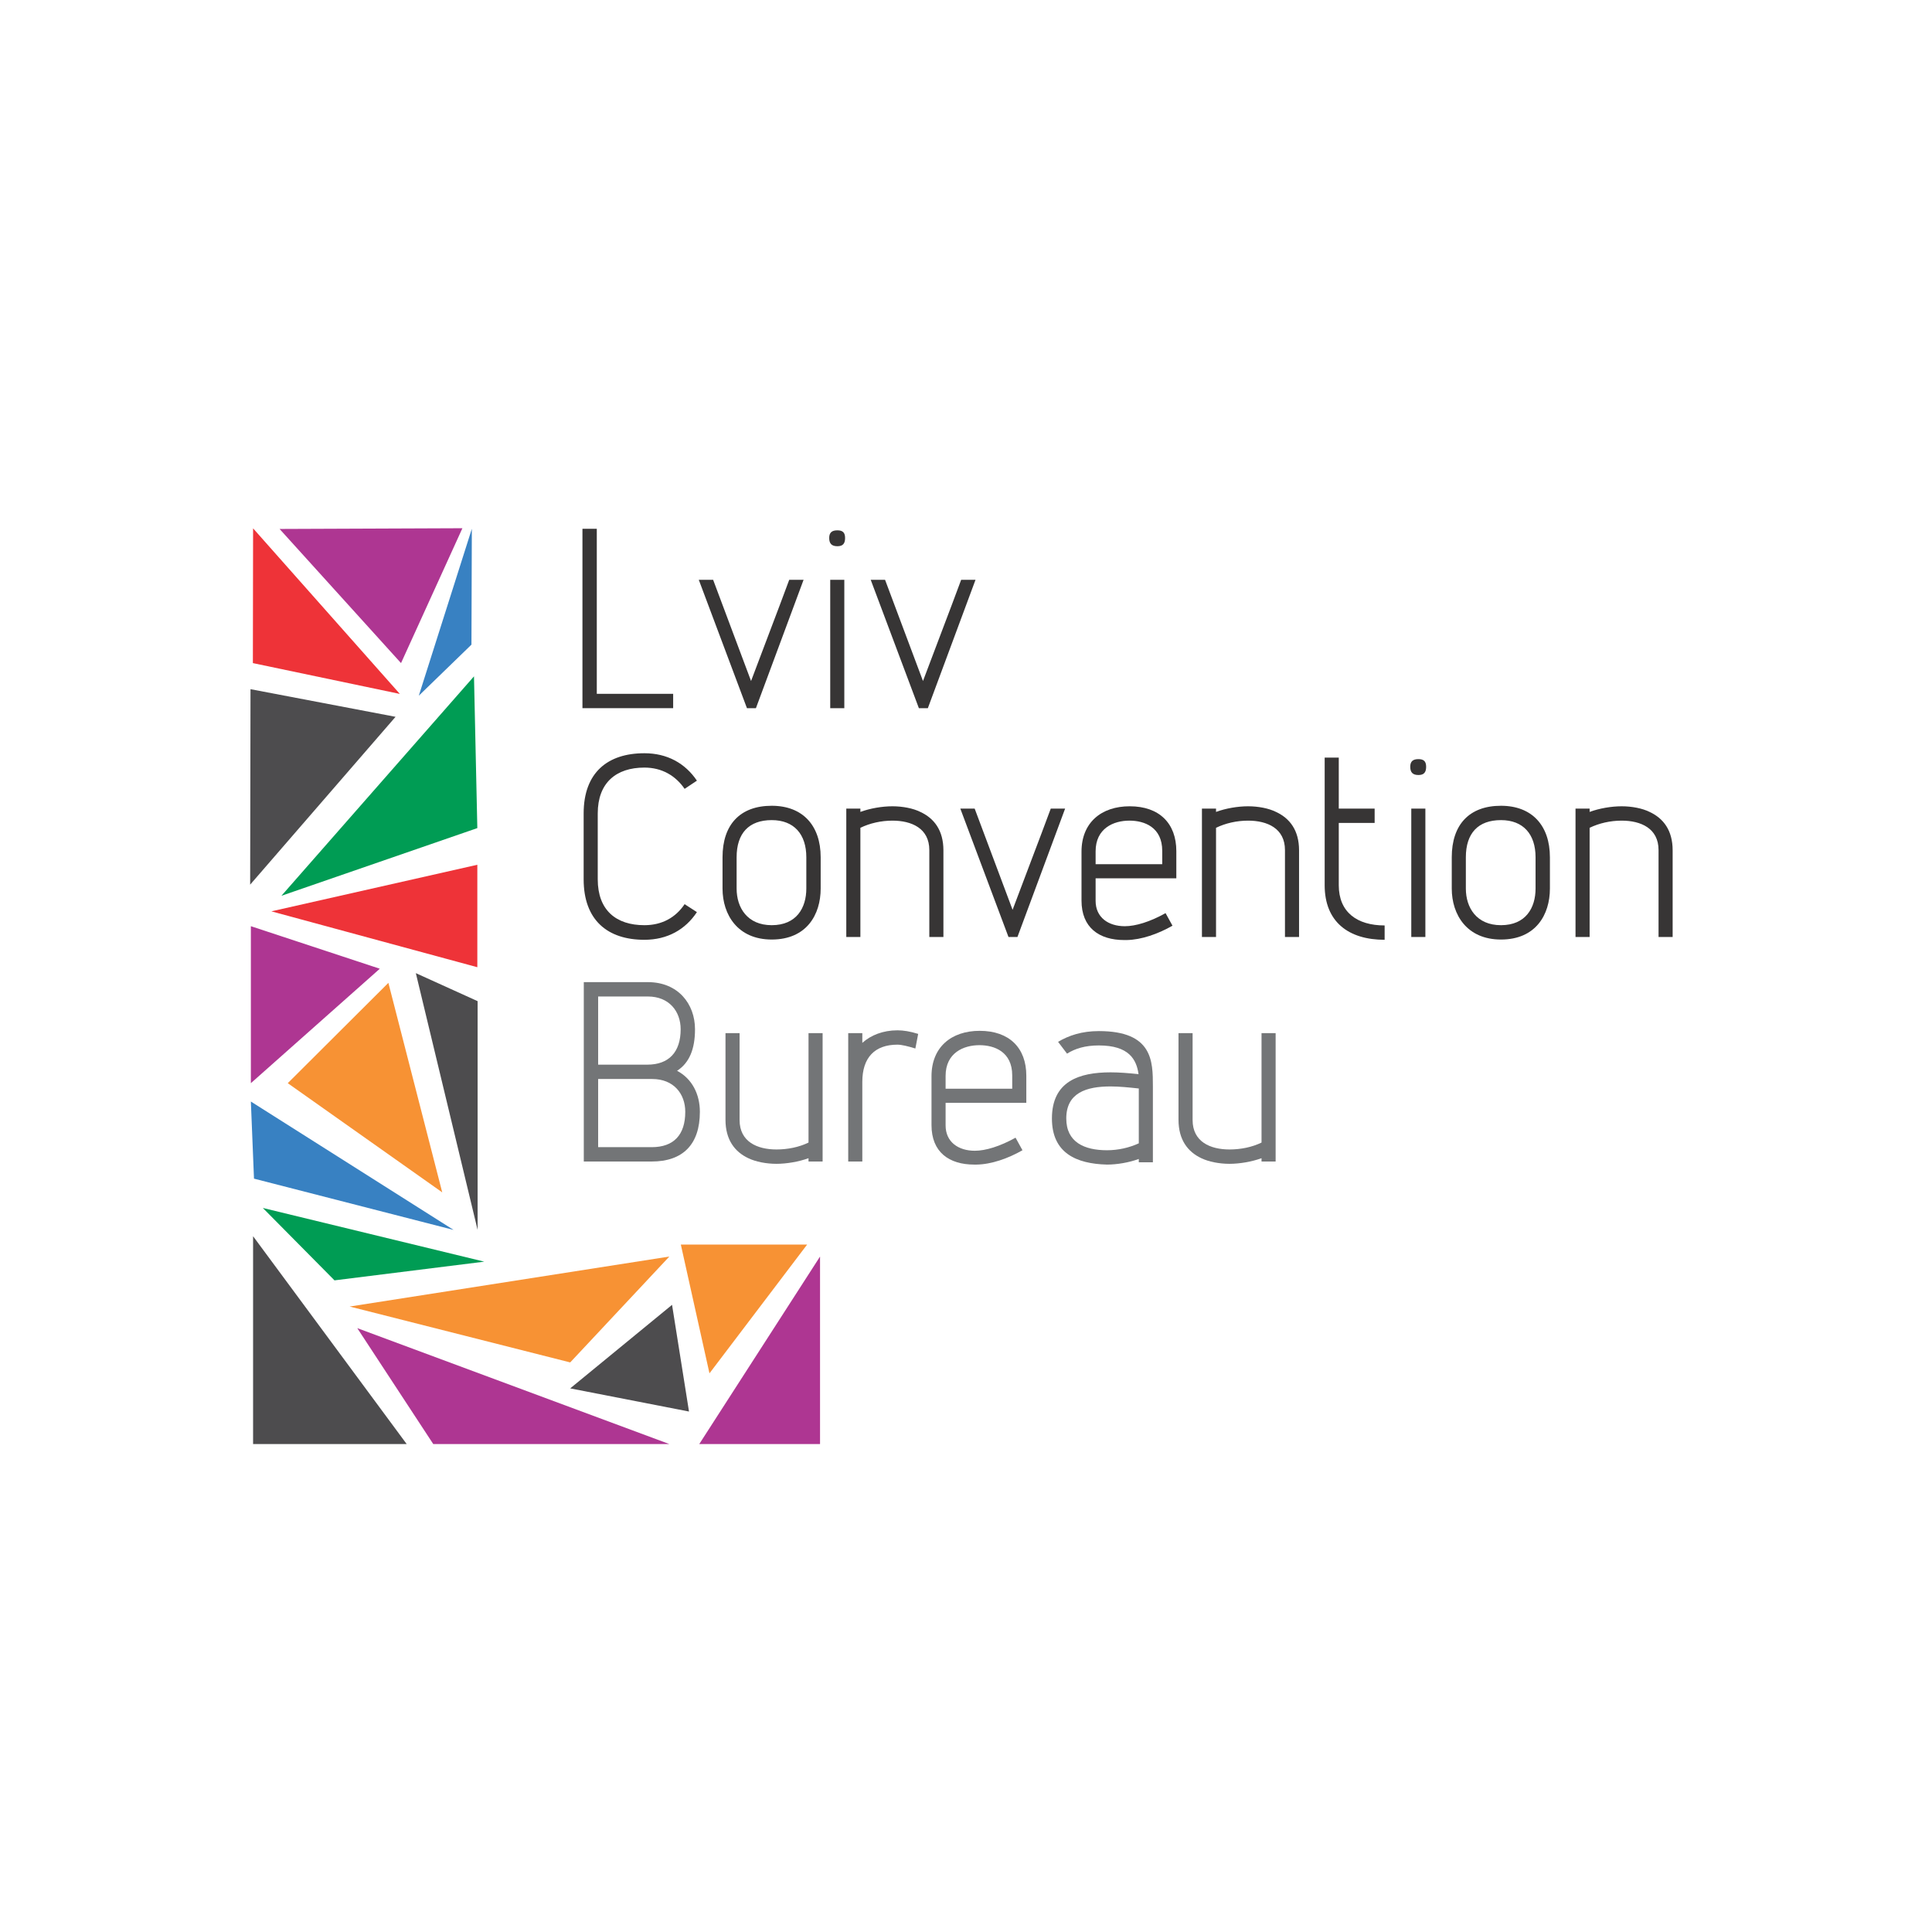
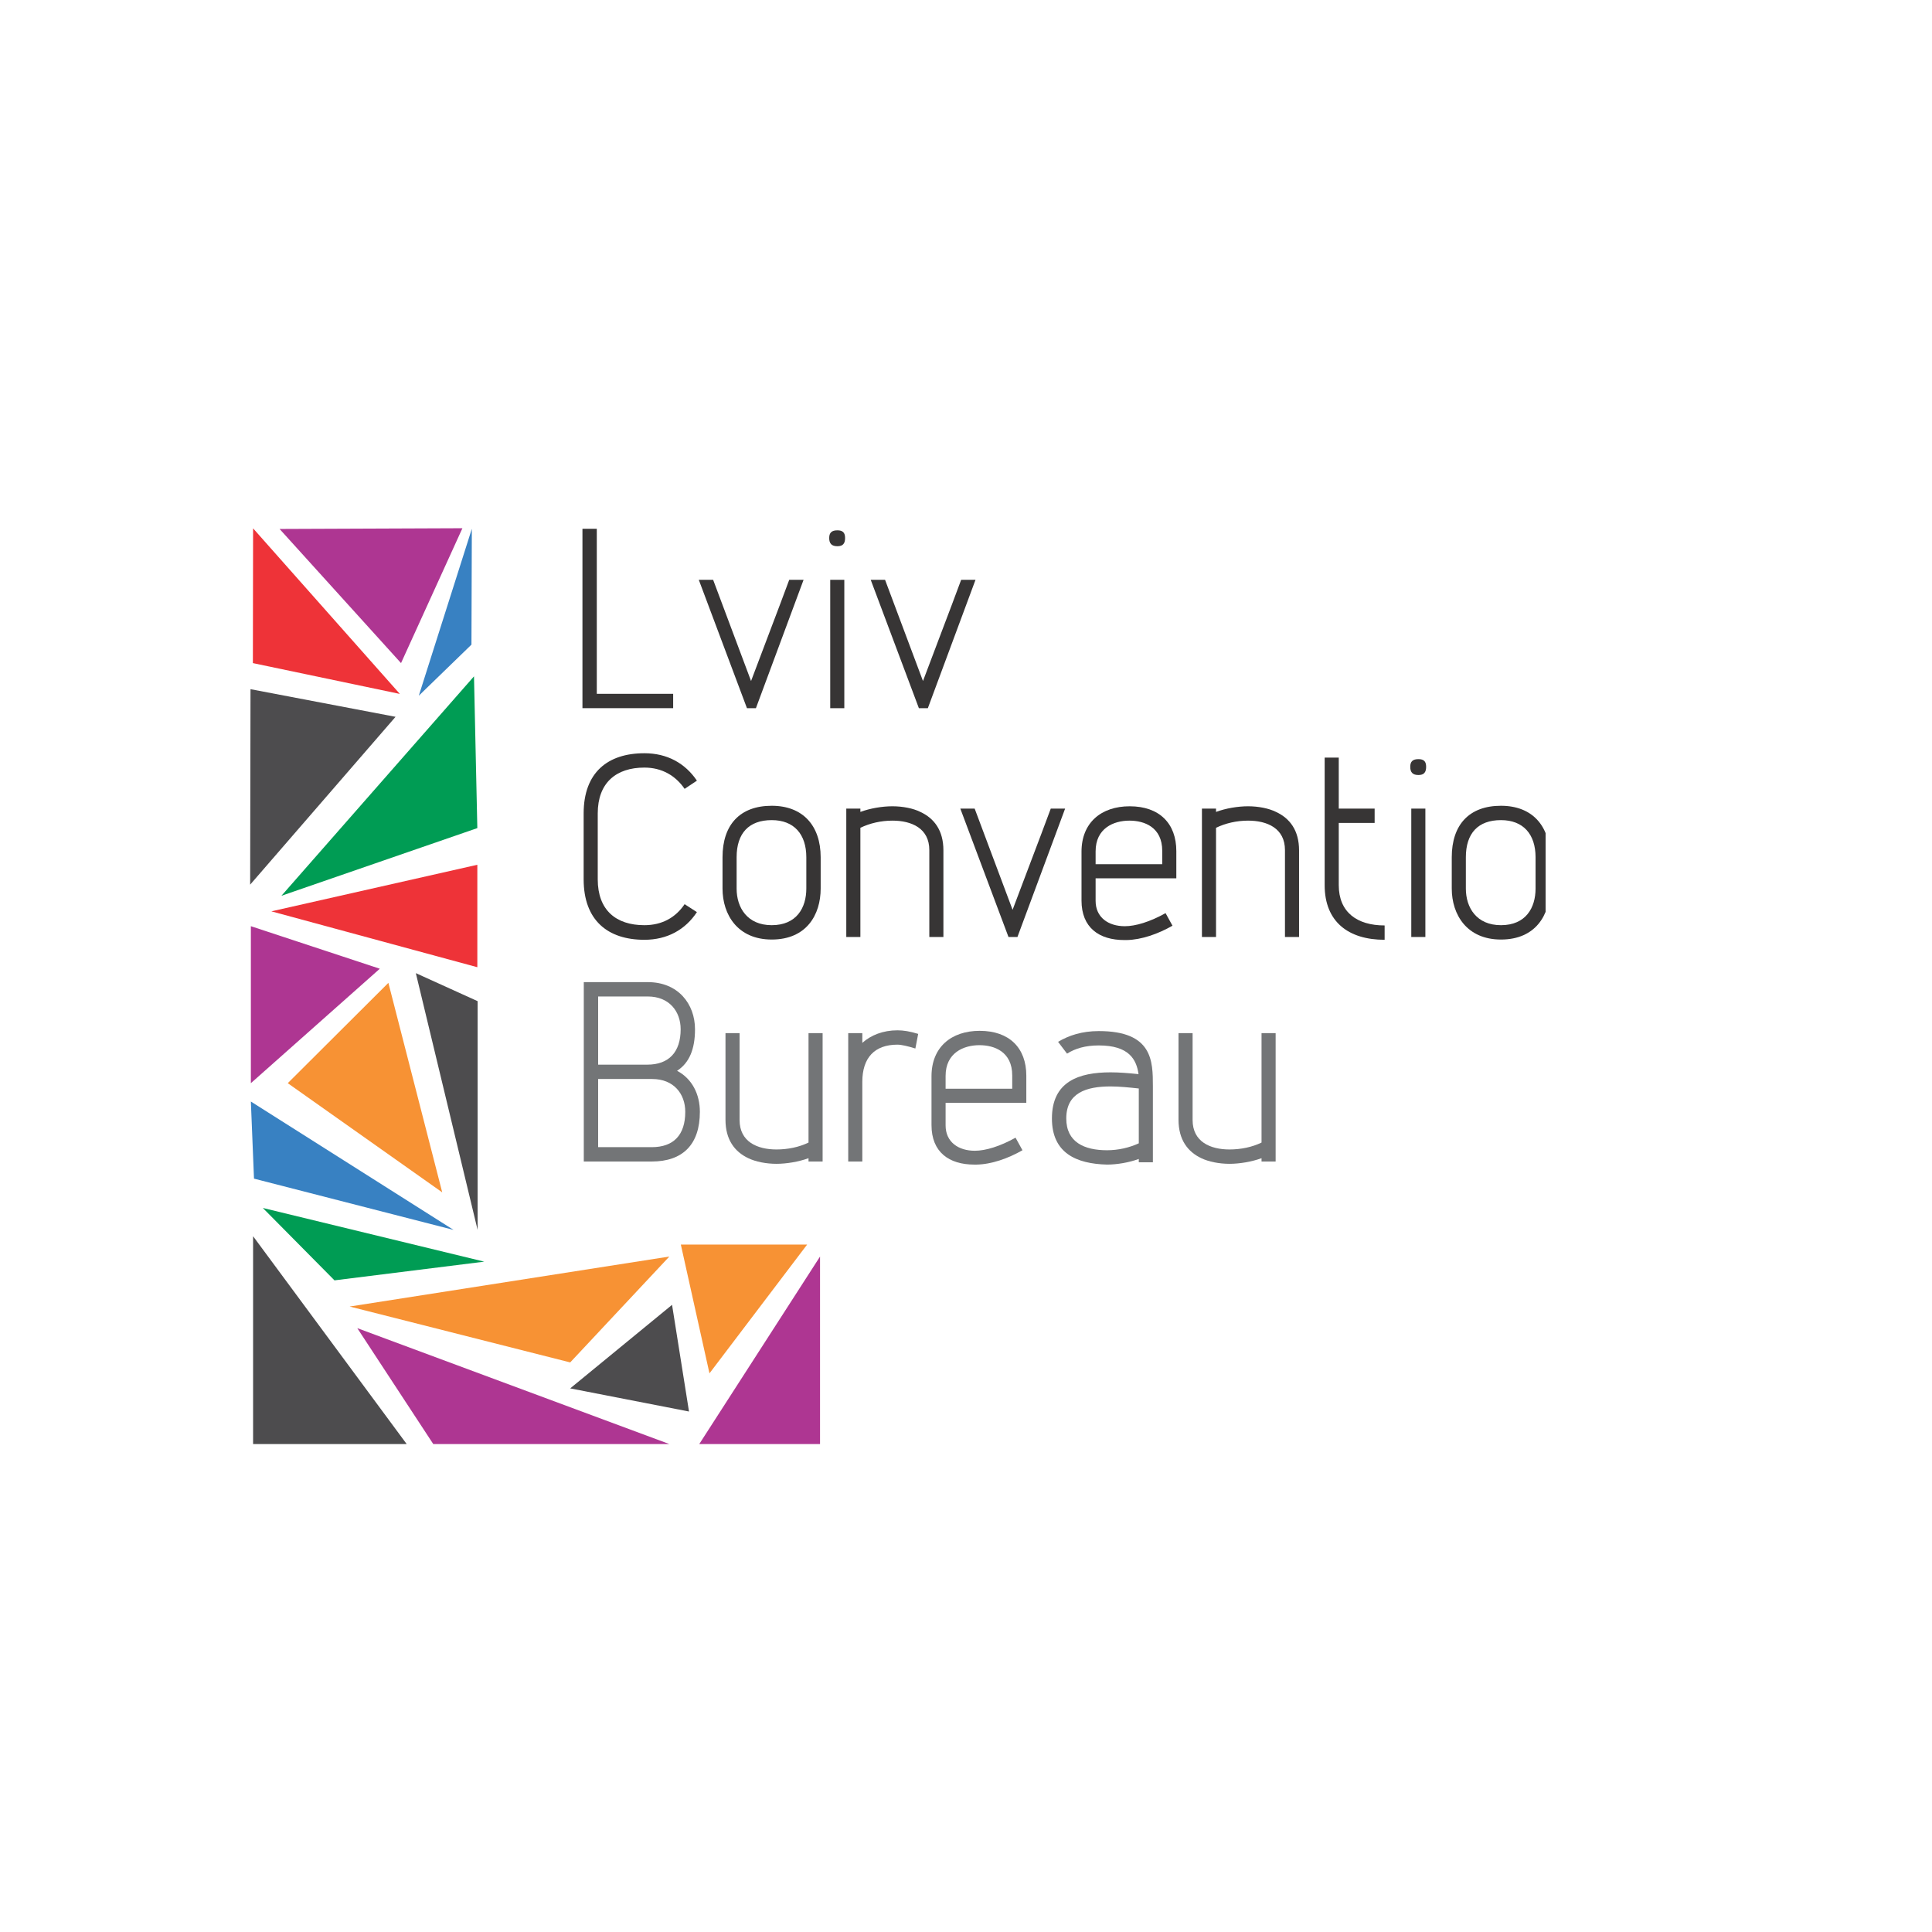
- <svg xmlns="http://www.w3.org/2000/svg" version="1.1" width="354.325" height="354.325" id="svg2" xml:space="preserve">
-   <defs id="defs6">
-     <clipPath id="clipPath72">
-       <path d="m 0,283.46 283.46,0 L 283.46,0 0,0 0,283.46 z" id="path74" />
+ <svg xmlns="http://www.w3.org/2000/svg" width="354.325" height="354.325">
+   <defs>
+     <clipPath id="a">
+       <path d="M0 283.46h283.46v-283.46h-283.46v283.46z" />
    </clipPath>
  </defs>
-   <g transform="matrix(1.25,0,0,-1.25,0,354.325)" id="g10">
-     <g transform="translate(59.6681,71.5918)" id="g12">
-       <path d="m 0,0 -22.536,0 0,30.492 L 0,0 z" id="path14" style="fill:#4d4c4e;fill-opacity:1;fill-rule:nonzero;stroke:none" />
-     </g>
-     <g transform="translate(70.0334,141.5521)" id="g16">
-       <path d="M 0,0 -30.221,8.198 0,15.031 0,0 z" id="path18" style="fill:#ee3338;fill-opacity:1;fill-rule:nonzero;stroke:none" />
-     </g>
-     <g transform="translate(36.8063,147.5705)" id="g20">
-       <path d="M 0,0 18.919,-6.241 0,-23.033 0,0 z" id="path22" style="fill:#ae3692;fill-opacity:1;fill-rule:nonzero;stroke:none" />
-     </g>
-     <g transform="translate(70.0334,161.9624)" id="g24">
-       <path d="M 0,0 -28.744,-9.93 -0.49,22.265 0,0 z" id="path26" style="fill:#009c54;fill-opacity:1;fill-rule:nonzero;stroke:none" />
-     </g>
-     <g transform="translate(36.7535,182.3448)" id="g28">
-       <path d="M 0,0 21.282,-4.054 -0.051,-28.679 0,0 z" id="path30" style="fill:#4d4c4e;fill-opacity:1;fill-rule:nonzero;stroke:none" />
-     </g>
-     <g transform="translate(98.2044,71.5918)" id="g32">
-       <path d="M 0,0 -34.638,0 -45.785,17.005 0,0 z" id="path34" style="fill:#ae3692;fill-opacity:1;fill-rule:nonzero;stroke:none" />
-     </g>
-     <g transform="translate(98.6022,92.0159)" id="g36">
-       <path d="m 0,0 2.487,-15.653 -17.43,3.396 L 0,0 z" id="path38" style="fill:#4d4c4e;fill-opacity:1;fill-rule:nonzero;stroke:none" />
-     </g>
-     <g transform="translate(120.3144,99.1014)" id="g40">
-       <path d="m 0,0 0,-27.51 -17.719,0 L 0,0 z" id="path42" style="fill:#ae3692;fill-opacity:1;fill-rule:nonzero;stroke:none" />
-     </g>
-     <g transform="translate(104.0921,81.9651)" id="g44">
-       <path d="m 0,0 -4.202,18.895 18.531,0 L 0,0 z" id="path46" style="fill:#f79234;fill-opacity:1;fill-rule:nonzero;stroke:none" />
-     </g>
-     <g transform="translate(36.8063,121.8452)" id="g48">
-       <path d="M 0,0 29.744,-18.837 0.459,-11.314 0,0 z" id="path50" style="fill:#3881c2;fill-opacity:1;fill-rule:nonzero;stroke:none" />
-     </g>
-     <g transform="translate(70.0747,136.5713)" id="g52">
-       <path d="M 0,0 0,-33.563 -9.064,4.111 0,0 z" id="path54" style="fill:#4d4c4e;fill-opacity:1;fill-rule:nonzero;stroke:none" />
-     </g>
-     <g transform="translate(49.0761,95.6074)" id="g56">
-       <path d="M 0,0 -10.515,10.623 21.974,2.745 0,0 z" id="path58" style="fill:#009c54;fill-opacity:1;fill-rule:nonzero;stroke:none" />
-     </g>
-     <g transform="translate(83.6587,83.5676)" id="g60">
-       <path d="M 0,0 -32.359,8.199 14.546,15.534 0,0 z" id="path62" style="fill:#f79234;fill-opacity:1;fill-rule:nonzero;stroke:none" />
-     </g>
-     <g transform="translate(42.2187,124.5378)" id="g64">
-       <path d="M 0,0 14.764,14.719 22.665,-16.02 0,0 z" id="path66" style="fill:#f79234;fill-opacity:1;fill-rule:nonzero;stroke:none" />
-     </g>
-     <g id="g68">
-       <g clip-path="url(#clipPath72)" id="g70">
-         <g transform="translate(87.7002,154.4483)" id="g76">
-           <path d="m 0,0 c 0,-4.549 2.707,-6.73 6.843,-6.73 2.594,0 4.587,1.128 5.903,3.083 l 1.804,-1.165 c -1.692,-2.557 -4.323,-4.061 -7.707,-4.061 -5.377,0 -8.911,2.857 -8.911,8.873 l 0,9.663 c 0,6.015 3.534,8.835 8.911,8.835 3.346,0 5.978,-1.466 7.707,-4.023 L 12.746,13.272 C 11.43,15.189 9.437,16.393 6.843,16.393 2.707,16.393 0,14.174 0,9.663 L 0,0 z" id="path78" style="fill:#373535;fill-opacity:1;fill-rule:nonzero;stroke:none" />
-         </g>
-         <g transform="translate(118.3027,157.6817)" id="g80">
-           <path d="m 0,0 c 0,3.384 -1.805,5.452 -5.076,5.452 -3.346,0 -5.151,-1.918 -5.151,-5.452 l 0,-4.587 c 0,-2.82 1.58,-5.376 5.151,-5.376 3.647,0 5.076,2.556 5.076,5.376 L 0,0 z m 2.105,-4.587 c 0,-3.835 -2.067,-7.482 -7.181,-7.482 -5,0 -7.218,3.647 -7.218,7.482 l 0,4.587 c 0,4.812 2.594,7.557 7.218,7.557 4.55,0 7.181,-2.895 7.181,-7.557 l 0,-4.587 z" id="path82" style="fill:#373535;fill-opacity:1;fill-rule:nonzero;stroke:none" />
-         </g>
-         <g transform="translate(136.3481,145.9888)" id="g84">
-           <path d="m 0,0 0,12.746 c 0,3.195 -2.594,4.323 -5.414,4.323 -1.654,0 -3.309,-0.376 -4.7,-1.052 l 0,-16.017 -2.068,0 0,18.836 2.068,0 0,-0.488 c 1.429,0.526 3.196,0.827 4.7,0.827 1.504,0 3.045,-0.301 4.098,-0.827 2.03,-0.94 3.384,-2.707 3.384,-5.64 L 2.068,0 0,0 z" id="path86" style="fill:#373535;fill-opacity:1;fill-rule:nonzero;stroke:none" />
-         </g>
-         <g transform="translate(147.9629,145.9888)" id="g88">
-           <path d="m 0,0 -7.067,18.836 2.105,0 5.564,-14.851 c 1.842,4.926 3.797,9.964 5.602,14.851 l 2.106,0 L 1.316,0 0,0 z" id="path90" style="fill:#373535;fill-opacity:1;fill-rule:nonzero;stroke:none" />
-         </g>
-         <g transform="translate(170.5215,158.6216)" id="g92">
-           <path d="m 0,0 c 0,3.459 -2.595,4.437 -4.812,4.437 -2.333,0 -4.963,-1.128 -4.963,-4.512 l 0,-1.88 9.775,0 L 0,0 z m 1.504,-10.979 c -2.106,-1.203 -4.55,-2.067 -6.731,-2.105 l -0.337,0 c -3.723,0 -6.28,1.842 -6.28,5.79 l 0,7.181 c 0,4.249 2.895,6.655 7.069,6.655 4.361,0 6.842,-2.519 6.842,-6.58 l 0,-3.985 -11.842,0 0,-3.309 c 0,-2.443 1.879,-3.722 4.285,-3.722 1.58,0 3.685,0.639 5.978,1.918 l 1.016,-1.843 z" id="path94" style="fill:#373535;fill-opacity:1;fill-rule:nonzero;stroke:none" />
-         </g>
-         <g transform="translate(188.5283,145.9888)" id="g96">
-           <path d="m 0,0 0,12.746 c 0,3.195 -2.595,4.323 -5.414,4.323 -1.654,0 -3.309,-0.376 -4.7,-1.052 l 0,-16.017 -2.068,0 0,18.836 2.068,0 0,-0.488 c 1.429,0.526 3.196,0.827 4.7,0.827 1.504,0 3.046,-0.301 4.099,-0.827 2.029,-0.94 3.382,-2.707 3.382,-5.64 L 2.067,0 0,0 z" id="path98" style="fill:#373535;fill-opacity:1;fill-rule:nonzero;stroke:none" />
-         </g>
-         <g transform="translate(203.1514,145.5752)" id="g100">
-           <path d="m 0,0 c -5.302,0 -8.798,2.632 -8.798,8.008 l 0,18.724 2.069,0 0,-7.482 5.263,0 0,-2.105 -5.263,0 0,-9.137 C -6.729,4.061 -4.061,2.105 0,2.105 L 0,0 z" id="path102" style="fill:#373535;fill-opacity:1;fill-rule:nonzero;stroke:none" />
-         </g>
-         <path d="m 207.061,164.825 2.068,0 0,-18.836 -2.068,0 0,18.836 z m -0.151,6.129 c 0,0.789 0.376,1.128 1.203,1.128 0.789,0 1.128,-0.339 1.128,-1.128 0,-0.827 -0.339,-1.203 -1.128,-1.203 -0.827,0 -1.203,0.376 -1.203,1.203" id="path104" style="fill:#373535;fill-opacity:1;fill-rule:nonzero;stroke:none" />
-         <g transform="translate(225.2949,157.6817)" id="g106">
-           <path d="m 0,0 c 0,3.384 -1.805,5.452 -5.076,5.452 -3.346,0 -5.151,-1.918 -5.151,-5.452 l 0,-4.587 c 0,-2.82 1.579,-5.376 5.151,-5.376 3.646,0 5.076,2.556 5.076,5.376 L 0,0 z m 2.105,-4.587 c 0,-3.835 -2.068,-7.482 -7.181,-7.482 -5,0 -7.219,3.647 -7.219,7.482 l 0,4.587 c 0,4.812 2.594,7.557 7.219,7.557 4.549,0 7.181,-2.895 7.181,-7.557 l 0,-4.587 z" id="path108" style="fill:#373535;fill-opacity:1;fill-rule:nonzero;stroke:none" />
-         </g>
-         <g transform="translate(243.3398,145.9888)" id="g110">
-           <path d="m 0,0 0,12.746 c 0,3.195 -2.594,4.323 -5.414,4.323 -1.654,0 -3.309,-0.376 -4.699,-1.052 l 0,-16.017 -2.069,0 0,18.836 2.069,0 0,-0.488 c 1.427,0.526 3.195,0.827 4.699,0.827 1.504,0 3.045,-0.301 4.098,-0.827 2.031,-0.94 3.384,-2.707 3.384,-5.64 L 2.068,0 0,0 z" id="path112" style="fill:#373535;fill-opacity:1;fill-rule:nonzero;stroke:none" />
-         </g>
-         <g transform="translate(95.6162,115.1495)" id="g114">
-           <path d="m 0,0 c 3.233,0 4.925,1.805 4.925,5.188 0,2.632 -1.692,4.813 -4.85,4.813 l -7.933,0 L -7.858,0 0,0 z m -0.639,12.106 c 3.158,0 4.888,1.843 4.888,5.189 0,2.632 -1.692,4.812 -4.813,4.812 l -7.294,0 0,-10.001 7.219,0 z m -9.324,-14.211 0,26.318 9.399,0 c 4.437,0 6.918,-3.195 6.918,-6.918 C 6.354,14.4 5.527,12.369 3.722,11.204 5.94,10.039 7.068,7.745 7.068,5.188 7.068,0.376 4.549,-2.105 0,-2.105 l -9.963,0 z" id="path116" style="fill:#737577;fill-opacity:1;fill-rule:nonzero;stroke:none" />
-         </g>
-         <g transform="translate(108.5103,131.8799)" id="g118">
-           <path d="m 0,0 0,-12.745 c 0,-3.196 2.594,-4.323 5.414,-4.323 1.654,0 3.309,0.338 4.7,1.014 l 0,16.054 2.068,0 0,-18.836 -2.068,0 0,0.488 c -1.429,-0.525 -3.234,-0.826 -4.7,-0.826 -1.504,0 -3.045,0.301 -4.136,0.826 -1.992,0.941 -3.346,2.707 -3.346,5.641 L -2.068,0 0,0 z" id="path120" style="fill:#737577;fill-opacity:1;fill-rule:nonzero;stroke:none" />
-         </g>
-         <g transform="translate(124.4502,131.8799)" id="g122">
-           <path d="m 0,0 2.068,0 0,-1.428 c 1.241,1.127 3.045,1.842 5.151,1.842 0.864,0 1.842,-0.15 3.045,-0.526 L 9.851,-2.256 c -1.091,0.339 -2.031,0.565 -2.632,0.565 -3.346,0 -5.151,-1.918 -5.151,-5.452 l 0,-11.693 -2.068,0 L 0,0 z" id="path124" style="fill:#737577;fill-opacity:1;fill-rule:nonzero;stroke:none" />
-         </g>
-         <g transform="translate(148.5117,125.6768)" id="g126">
-           <path d="m 0,0 c 0,3.459 -2.595,4.437 -4.812,4.437 -2.332,0 -4.963,-1.128 -4.963,-4.512 l 0,-1.88 9.775,0 L 0,0 z m 1.504,-10.979 c -2.106,-1.203 -4.55,-2.068 -6.731,-2.105 l -0.337,0 c -3.723,0 -6.279,1.842 -6.279,5.79 l 0,7.181 c 0,4.249 2.895,6.655 7.068,6.655 4.361,0 6.842,-2.519 6.842,-6.579 l 0,-3.986 -11.842,0 0,-3.309 c 0,-2.443 1.879,-3.722 4.286,-3.722 1.579,0 3.684,0.64 5.977,1.917 l 1.016,-1.842 z" id="path128" style="fill:#737577;fill-opacity:1;fill-rule:nonzero;stroke:none" />
-         </g>
-         <g transform="translate(167.082,123.7588)" id="g130">
-           <path d="m 0,0 c -1.391,0.15 -2.857,0.301 -4.135,0.301 -3.572,0 -6.505,-0.94 -6.505,-4.699 0,-3.497 2.669,-4.663 5.978,-4.663 1.654,0 3.271,0.376 4.662,1.016 L 0,0 z m -12.745,-4.398 c 0,5.451 3.985,6.767 8.61,6.767 1.278,0 2.631,-0.113 4.098,-0.264 -0.301,2.144 -1.391,4.211 -5.828,4.211 -1.992,0 -3.459,-0.451 -4.662,-1.203 l -1.316,1.731 c 1.579,0.939 3.497,1.578 5.978,1.578 7.896,0 7.933,-4.399 7.933,-8.083 l 0,-11.167 -2.068,0 0,0.489 c -1.428,-0.526 -3.195,-0.827 -4.662,-0.827 -4.512,0.113 -8.083,1.691 -8.083,6.768" id="path132" style="fill:#737577;fill-opacity:1;fill-rule:nonzero;stroke:none" />
-         </g>
-         <g transform="translate(174.9766,131.8799)" id="g134">
-           <path d="m 0,0 0,-12.745 c 0,-3.196 2.594,-4.323 5.414,-4.323 1.654,0 3.309,0.338 4.699,1.014 l 0,16.054 2.069,0 0,-18.836 -2.069,0 0,0.488 c -1.428,-0.525 -3.233,-0.826 -4.699,-0.826 -1.504,0 -3.046,0.301 -4.137,0.826 -1.992,0.941 -3.345,2.707 -3.345,5.641 L -2.068,0 0,0 z" id="path136" style="fill:#737577;fill-opacity:1;fill-rule:nonzero;stroke:none" />
-         </g>
-         <g transform="translate(87.561,205.876)" id="g138">
-           <path d="m 0,0 0,-24.213 11.204,0 0,-2.105 -13.309,0 L -2.105,0 0,0 z" id="path140" style="fill:#373535;fill-opacity:1;fill-rule:nonzero;stroke:none" />
-         </g>
-         <g transform="translate(109.5918,179.5577)" id="g142">
-           <path d="m 0,0 -7.068,18.836 2.105,0 5.565,-14.851 c 1.842,4.926 3.797,9.964 5.602,14.851 l 2.105,0 L 1.316,0 0,0 z" id="path144" style="fill:#373535;fill-opacity:1;fill-rule:nonzero;stroke:none" />
-         </g>
-         <path d="m 121.809,198.394 2.068,0 0,-18.836 -2.068,0 0,18.836 z m -0.15,6.129 c 0,0.789 0.376,1.127 1.203,1.127 0.789,0 1.128,-0.338 1.128,-1.127 0,-0.828 -0.339,-1.204 -1.128,-1.204 -0.827,0 -1.203,0.376 -1.203,1.204" id="path146" style="fill:#373535;fill-opacity:1;fill-rule:nonzero;stroke:none" />
-         <g transform="translate(134.8169,179.5577)" id="g148">
-           <path d="m 0,0 -7.068,18.836 2.105,0 5.565,-14.851 c 1.842,4.926 3.797,9.964 5.602,14.851 l 2.105,0 L 1.316,0 0,0 z" id="path150" style="fill:#373535;fill-opacity:1;fill-rule:nonzero;stroke:none" />
-         </g>
-         <g transform="translate(37.1326,205.9419)" id="g152">
-           <path d="M 0,0 -0.031,-19.771 21.532,-24.293 0,0 z" id="path154" style="fill:#ee3338;fill-opacity:1;fill-rule:nonzero;stroke:none" />
-         </g>
-         <g transform="translate(41.018,205.8529)" id="g156">
-           <path d="M 0,0 17.82,-19.682 26.826,0.107 0,0 z" id="path158" style="fill:#ae3692;fill-opacity:1;fill-rule:nonzero;stroke:none" />
-         </g>
-         <g transform="translate(61.4465,181.3884)" id="g160">
-           <path d="M 0,0 7.725,7.491 7.781,24.487 0,0 z" id="path162" style="fill:#3881c2;fill-opacity:1;fill-rule:nonzero;stroke:none" />
-         </g>
-       </g>
+   <g>
+     <path d="M74.585 264.835h-28.17v-38.115l28.17 38.115z" fill="#4d4c4e" />
+     <path d="M87.542 177.385l-37.776-10.248 37.776-8.541v18.789z" fill="#ee3338" />
+     <path d="M46.008 169.862l23.649 7.801-23.649 20.99v-28.791z" fill="#ae3692" />
+     <path d="M87.542 151.872l-35.93 12.412 35.318-40.244.612 27.831z" fill="#009c54" />
+     <path d="M45.942 126.394l26.602 5.068-26.666 30.781.064-35.849z" fill="#4d4c4e" />
+     <path d="M122.756 264.835h-43.297l-13.934-21.256 57.231 21.256z" fill="#ae3692" />
+     <path d="M123.253 239.305l3.109 19.566-21.788-4.245 18.679-15.321z" fill="#4d4c4e" />
+     <path d="M150.393 230.448v34.388h-22.149l22.149-34.388z" fill="#ae3692" />
+     <path d="M130.115 251.869l-5.252-23.619h23.164l-17.911 23.619z" fill="#f79234" />
+     <path d="M46.008 202.018l37.18 23.546-36.606-9.404-.574-14.143z" fill="#3881c2" />
+     <path d="M87.593 183.611v41.954l-11.33-47.093 11.33 5.139z" fill="#4d4c4e" />
+     <path d="M61.345 234.816l-13.144-13.279 40.611 9.847-27.468 3.431z" fill="#009c54" />
+     <path d="M104.573 249.865l-40.449-10.249 58.631-9.169-18.182 19.418z" fill="#f79234" />
+     <path d="M52.773 198.653l18.455-18.399 9.876 38.424-28.331-20.025z" fill="#f79234" />
+     <g clip-path="url(#a)">
+       <path d="M109.625 161.265c0 5.686 3.384 8.413 8.554 8.413 3.242 0 5.734-1.41 7.379-3.854l2.255 1.456c-2.115 3.196-5.404 5.076-9.634 5.076-6.721 0-11.139-3.571-11.139-11.091v-12.079c0-7.519 4.417-11.044 11.139-11.044 4.183 0 7.473 1.833 9.634 5.029l-2.255 1.504c-1.645-2.396-4.136-3.901-7.379-3.901-5.17 0-8.554 2.774-8.554 8.413v12.079z" fill="#373535" />
+       <path d="M147.878 157.223c0-4.23-2.256-6.815-6.345-6.815-4.183 0-6.439 2.397-6.439 6.815v5.734c0 3.525 1.975 6.72 6.439 6.72 4.559 0 6.345-3.195 6.345-6.72v-5.734zm2.631 5.734c0 4.794-2.584 9.353-8.976 9.353-6.25 0-9.023-4.559-9.023-9.353v-5.734c0-6.015 3.242-9.446 9.023-9.446 5.688 0 8.976 3.619 8.976 9.446v5.734z" fill="#373535" />
+       <path d="M170.435 171.839v-15.933c0-3.994-3.242-5.404-6.768-5.404-2.067 0-4.136.47-5.875 1.315v20.021h-2.585v-23.545h2.585v.61c1.786-.657 3.995-1.034 5.875-1.034s3.806.376 5.122 1.034c2.537 1.175 4.23 3.384 4.23 7.05v15.885h-2.585z" fill="#373535" />
+       <path d="M184.954 171.839l-8.834-23.545h2.631l6.955 18.564c2.303-6.158 4.746-12.455 7.003-18.564h2.632l-8.743 23.545h-1.645z" fill="#373535" />
+       <path d="M213.152 156.048c0-4.324-3.244-5.546-6.015-5.546-2.916 0-6.204 1.41-6.204 5.64v2.35h12.219v-2.444zm1.88 13.724c-2.632 1.504-5.688 2.584-8.414 2.631h-.421c-4.654 0-7.85-2.303-7.85-7.237v-8.976c0-5.311 3.619-8.319 8.836-8.319 5.451 0 8.553 3.149 8.553 8.225v4.981h-14.803v4.136c0 3.054 2.349 4.652 5.356 4.652 1.975 0 4.606-.799 7.473-2.397l1.27 2.304z" fill="#373535" />
+       <path d="M235.66 171.839v-15.933c0-3.994-3.244-5.404-6.768-5.404-2.067 0-4.136.47-5.875 1.315v20.021h-2.585v-23.545h2.585v.61c1.786-.657 3.995-1.034 5.875-1.034s3.807.376 5.124 1.034c2.536 1.175 4.228 3.384 4.228 7.05v15.885h-2.584z" fill="#373535" />
+       <path d="M253.939 172.356c-6.627 0-10.998-3.29-10.998-10.01v-23.405h2.586v9.353h6.579v2.631h-6.579v11.421c0 4.934 3.335 7.379 8.411 7.379v2.631z" fill="#373535" />
+       <path d="M258.826 148.294h2.585v23.545h-2.585v-23.545zm-.189-7.661c0-.986.47-1.41 1.504-1.41.986 0 1.41.424 1.41 1.41 0 1.034-.424 1.504-1.41 1.504-1.034 0-1.504-.47-1.504-1.504" fill="#373535" />
+       <path d="M281.619 157.223c0-4.23-2.256-6.815-6.345-6.815-4.183 0-6.439 2.397-6.439 6.815v5.734c0 3.525 1.974 6.72 6.439 6.72 4.558 0 6.345-3.195 6.345-6.72v-5.734zm2.631 5.734c0 4.794-2.585 9.353-8.976 9.353-6.25 0-9.024-4.559-9.024-9.353v-5.734c0-6.015 3.242-9.446 9.024-9.446 5.686 0 8.976 3.619 8.976 9.446v5.734z" fill="#373535" />
+       <path d="M304.175 171.839v-15.933c0-3.994-3.242-5.404-6.768-5.404-2.067 0-4.136.47-5.874 1.315v20.021h-2.586v-23.545h2.586v.61c1.784-.657 3.994-1.034 5.874-1.034 1.88 0 3.806.376 5.122 1.034 2.539 1.175 4.23 3.384 4.23 7.05v15.885h-2.585z" fill="#373535" />
+       <path d="M119.52 210.388c4.041 0 6.156-2.256 6.156-6.485 0-3.29-2.115-6.016-6.063-6.016h-9.916v12.501h9.822zm-.799-15.133c3.947 0 6.11-2.304 6.11-6.486 0-3.29-2.115-6.015-6.016-6.015h-9.117v12.501h9.024zm-11.655 17.764v-32.898h11.749c5.546 0 8.648 3.994 8.648 8.648 0 3.619-1.034 6.158-3.29 7.614 2.773 1.456 4.182 4.324 4.182 7.52 0 6.015-3.149 9.116-8.835 9.116h-12.454z" fill="#737577" />
+       <path d="M135.638 189.475v15.931c0 3.995 3.242 5.404 6.768 5.404 2.067 0 4.136-.423 5.875-1.268v-20.067h2.585v23.545h-2.585v-.61c-1.786.656-4.043 1.032-5.875 1.032-1.88 0-3.806-.376-5.17-1.032-2.49-1.176-4.183-3.384-4.183-7.051v-15.884h2.585z" fill="#737577" />
+       <path d="M155.563 189.475h2.585v1.785c1.551-1.409 3.806-2.303 6.439-2.303 1.08 0 2.303.188 3.806.657l-.516 2.68c-1.364-.424-2.539-.706-3.29-.706-4.183 0-6.439 2.397-6.439 6.815v14.616h-2.585v-23.545z" fill="#737577" />
+       <path d="M185.64 197.229c0-4.324-3.244-5.546-6.015-5.546-2.915 0-6.204 1.41-6.204 5.64v2.35h12.219v-2.444zm1.88 13.724c-2.632 1.504-5.688 2.585-8.414 2.631h-.421c-4.654 0-7.849-2.303-7.849-7.237v-8.976c0-5.311 3.619-8.319 8.835-8.319 5.451 0 8.553 3.149 8.553 8.224v4.982h-14.803v4.136c0 3.054 2.349 4.652 5.357 4.652 1.974 0 4.605-.8 7.471-2.396l1.27 2.303z" fill="#737577" />
+       <path d="M208.852 199.626c-1.739-.188-3.571-.376-5.169-.376-4.465 0-8.131 1.175-8.131 5.874 0 4.371 3.336 5.829 7.473 5.829 2.067 0 4.089-.47 5.827-1.27v-10.056zm-15.931 5.497c0-6.814 4.981-8.459 10.762-8.459 1.598 0 3.289.141 5.122.33-.376-2.68-1.739-5.264-7.285-5.264-2.49 0-4.324.564-5.827 1.504l-1.645-2.164c1.974-1.174 4.371-1.973 7.473-1.973 9.87 0 9.916 5.499 9.916 10.104v13.959h-2.585v-.611c-1.785.657-3.994 1.034-5.827 1.034-5.64-.141-10.104-2.114-10.104-8.46" fill="#737577" />
+       <path d="M218.721 189.475v15.931c0 3.995 3.242 5.404 6.768 5.404 2.067 0 4.136-.423 5.874-1.268v-20.067h2.586v23.545h-2.586v-.61c-1.785.656-4.041 1.032-5.874 1.032-1.88 0-3.807-.376-5.171-1.032-2.49-1.176-4.181-3.384-4.181-7.051v-15.884h2.585z" fill="#737577" />
+       <path d="M109.451 96.98v30.266h14.005v2.631h-16.636v-32.898h2.631z" fill="#373535" />
+       <path d="M136.99 129.878l-8.835-23.545h2.631l6.956 18.564c2.303-6.158 4.746-12.455 7.003-18.564h2.631l-8.741 23.545h-1.645z" fill="#373535" />
+       <path d="M152.261 106.332h2.585v23.545h-2.585v-23.545zm-.188-7.661c0-.986.47-1.409 1.504-1.409.986 0 1.41.423 1.41 1.409 0 1.035-.424 1.505-1.41 1.505-1.034 0-1.504-.47-1.504-1.505" fill="#373535" />
+       <path d="M168.521 129.878l-8.835-23.545h2.631l6.956 18.564c2.303-6.158 4.746-12.455 7.003-18.564h2.631l-8.741 23.545h-1.645z" fill="#373535" />
+       <path d="M46.416 96.898l-.039 24.714 26.954 5.652-26.915-30.366z" fill="#ee3338" />
+       <path d="M51.273 97.009l22.275 24.602 11.258-24.736-33.532.134z" fill="#ae3692" />
+       <path d="M76.808 127.589l9.656-9.364.07-21.245-9.726 30.609z" fill="#3881c2" />
    </g>
  </g>
</svg>
